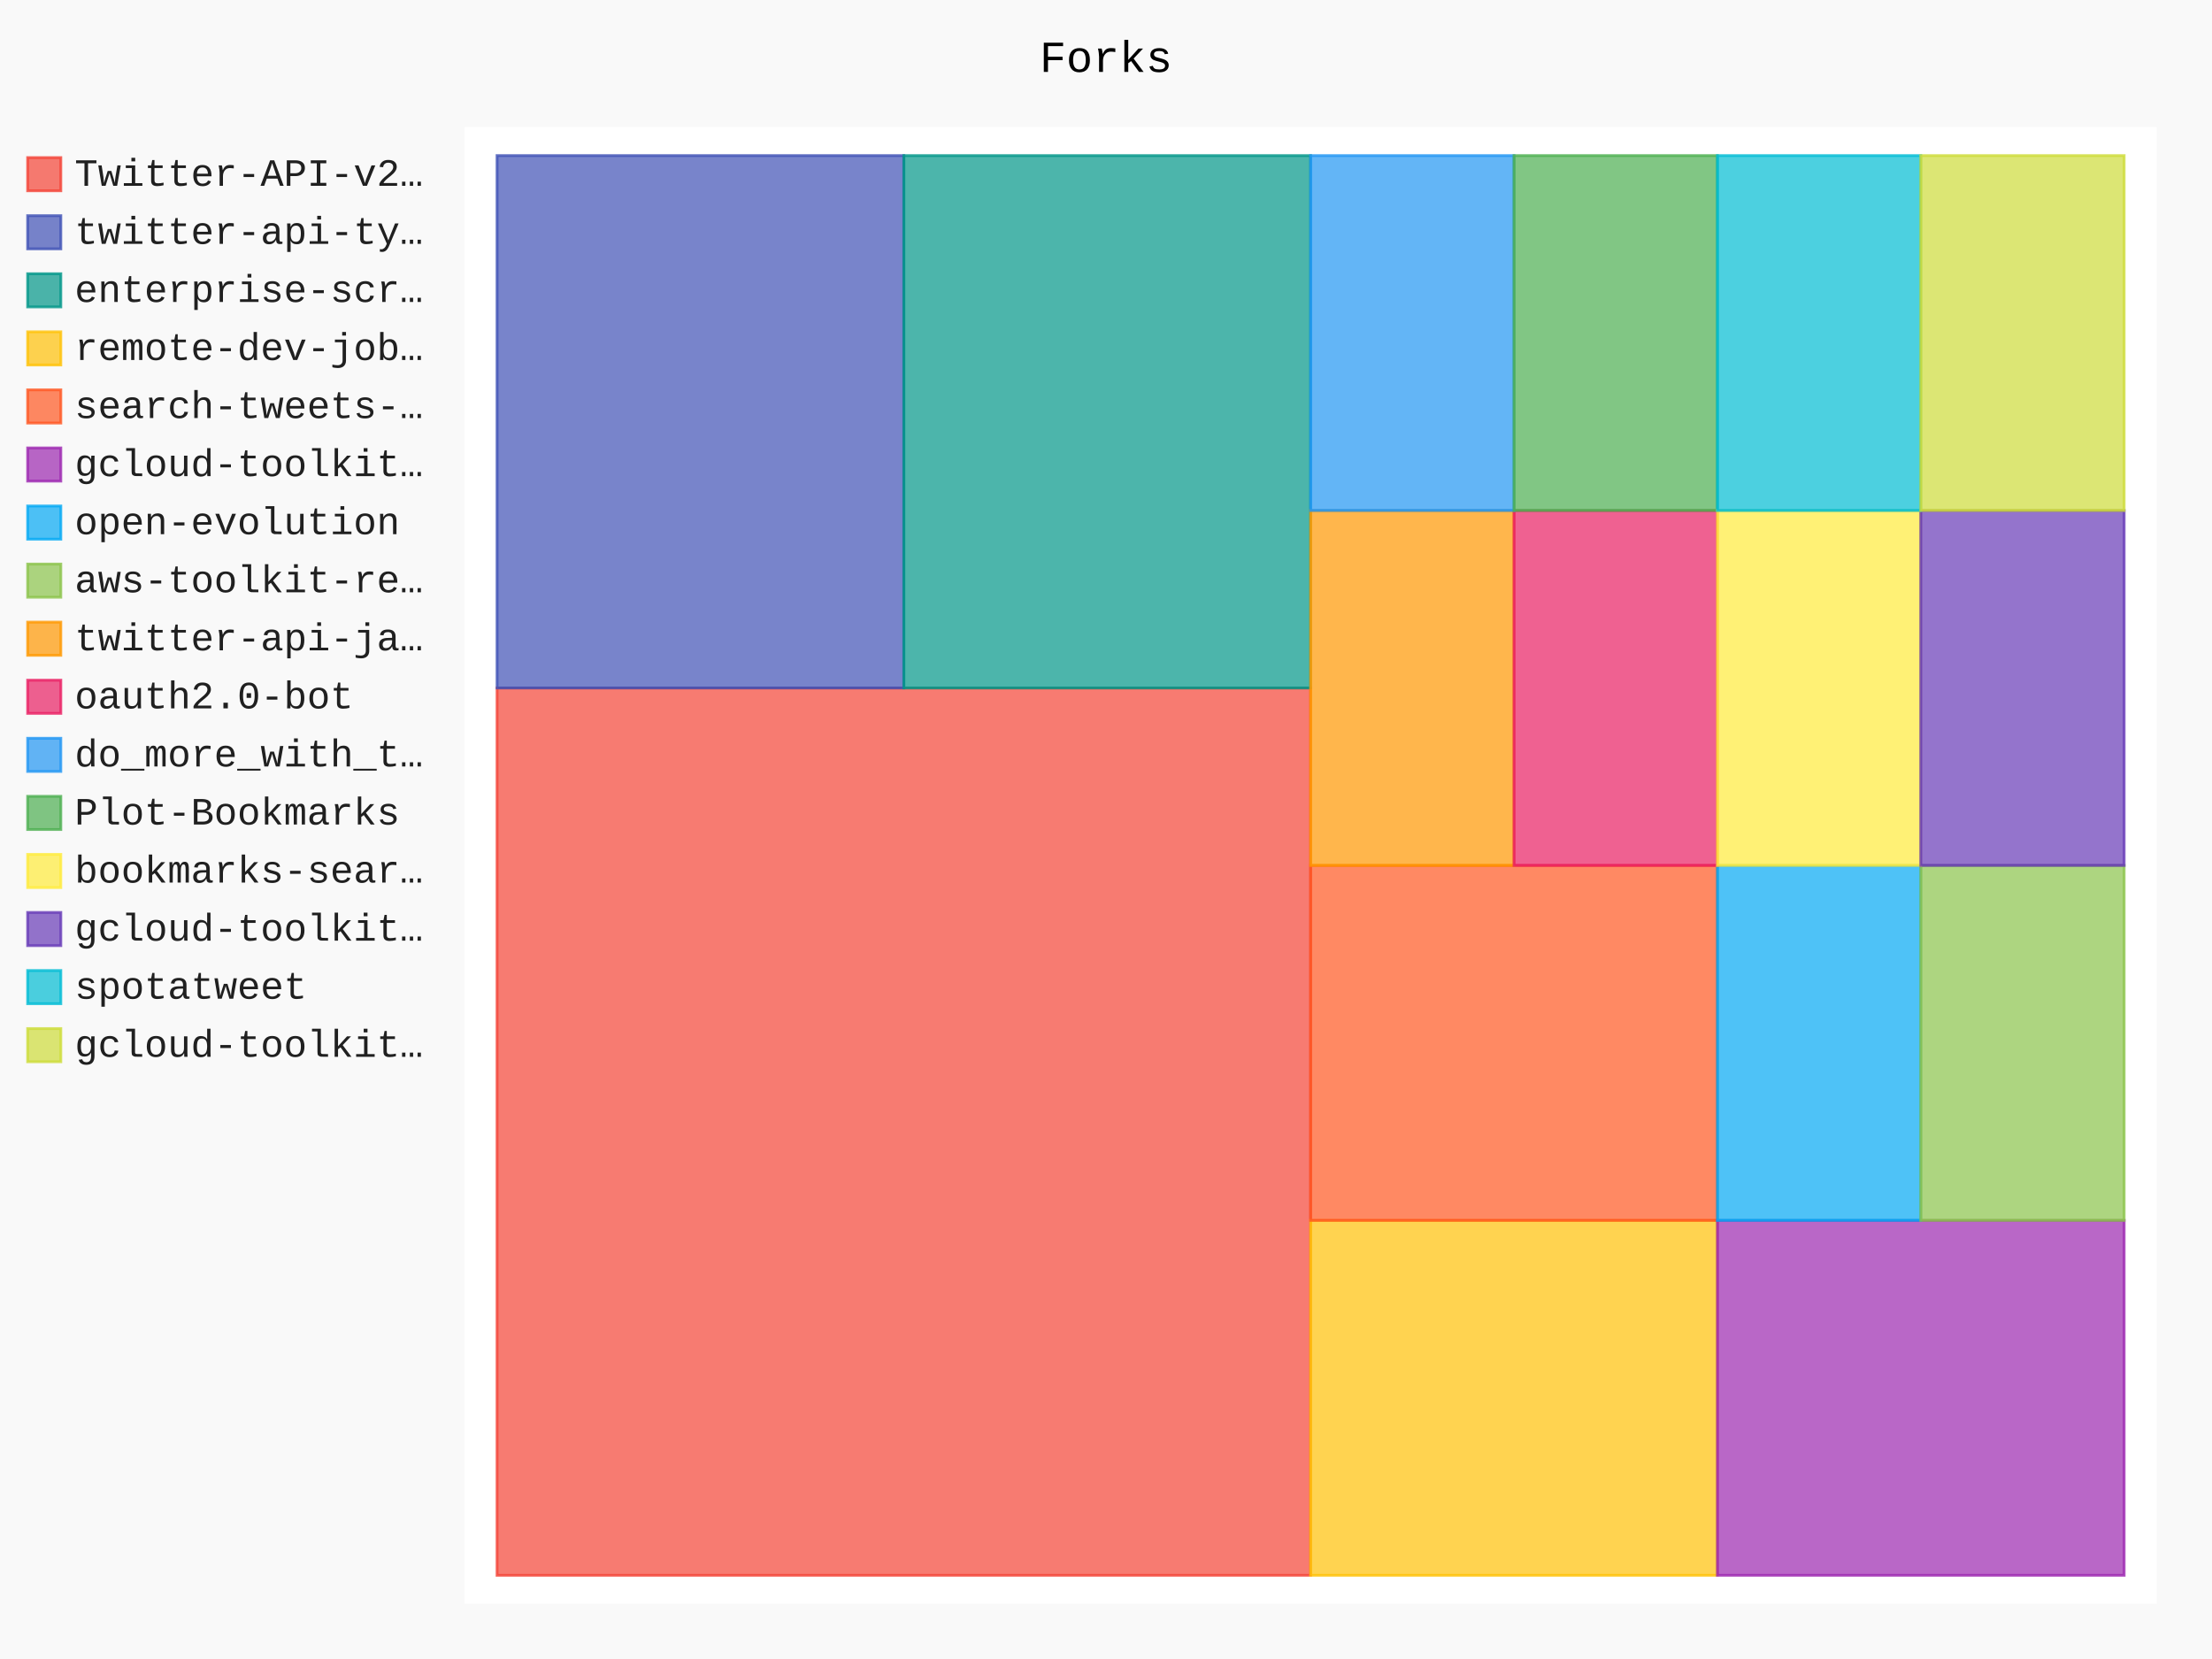
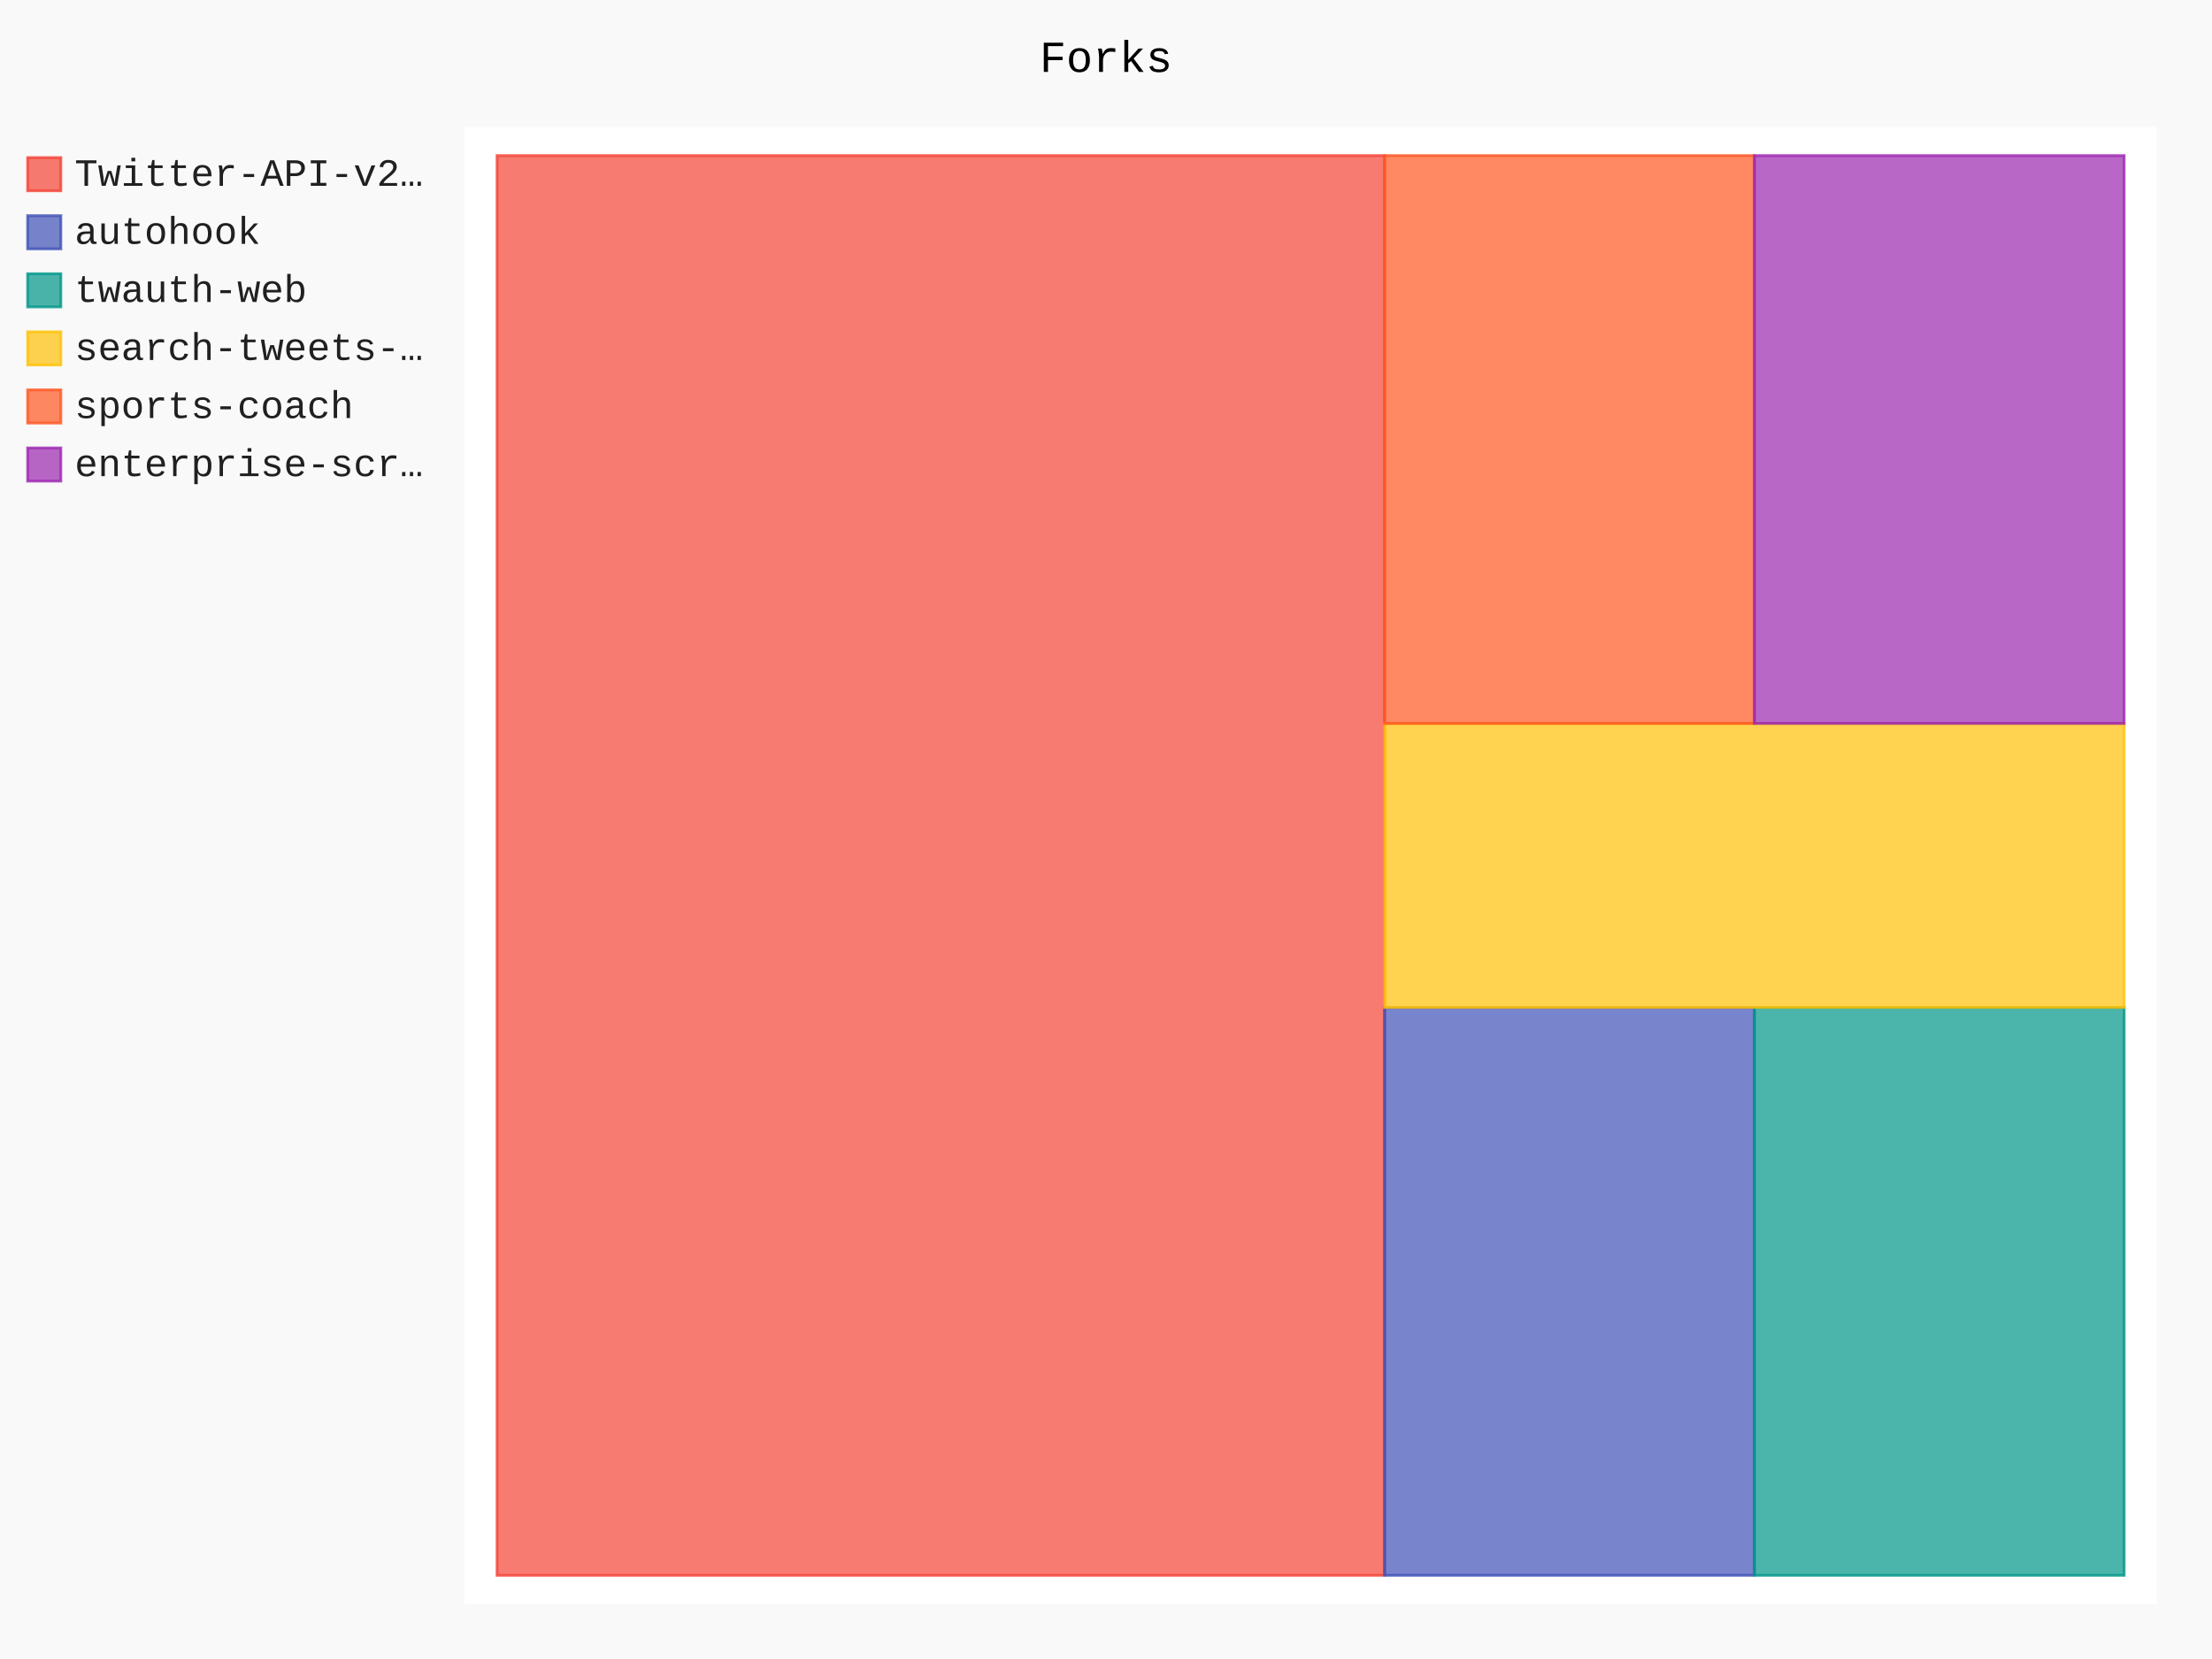
- <svg xmlns="http://www.w3.org/2000/svg" id="chart-114ec8bd-b791-43c3-b0b4-66940e2f3c73" class="pygal-chart" viewBox="0 0 800 600">
+ <svg xmlns="http://www.w3.org/2000/svg" id="chart-a6f79611-3e72-4a2d-bb9e-a04db479bf7f" class="pygal-chart" viewBox="0 0 800 600">
  <defs>
-     <style type="text/css">#chart-114ec8bd-b791-43c3-b0b4-66940e2f3c73{-webkit-user-select:none;-webkit-font-smoothing:antialiased;font-family:Consolas,"Liberation Mono",Menlo,Courier,monospace}#chart-114ec8bd-b791-43c3-b0b4-66940e2f3c73 .title{font-family:Consolas,"Liberation Mono",Menlo,Courier,monospace;font-size:16px}#chart-114ec8bd-b791-43c3-b0b4-66940e2f3c73 .legends .legend text{font-family:Consolas,"Liberation Mono",Menlo,Courier,monospace;font-size:14px}#chart-114ec8bd-b791-43c3-b0b4-66940e2f3c73 .axis text{font-family:Consolas,"Liberation Mono",Menlo,Courier,monospace;font-size:10px}#chart-114ec8bd-b791-43c3-b0b4-66940e2f3c73 .axis text.major{font-family:Consolas,"Liberation Mono",Menlo,Courier,monospace;font-size:10px}#chart-114ec8bd-b791-43c3-b0b4-66940e2f3c73 .text-overlay text.value{font-family:Consolas,"Liberation Mono",Menlo,Courier,monospace;font-size:16px}#chart-114ec8bd-b791-43c3-b0b4-66940e2f3c73 .text-overlay text.label{font-family:Consolas,"Liberation Mono",Menlo,Courier,monospace;font-size:10px}#chart-114ec8bd-b791-43c3-b0b4-66940e2f3c73 .tooltip{font-family:Consolas,"Liberation Mono",Menlo,Courier,monospace;font-size:14px}#chart-114ec8bd-b791-43c3-b0b4-66940e2f3c73 text.no_data{font-family:Consolas,"Liberation Mono",Menlo,Courier,monospace;font-size:64px}
- #chart-114ec8bd-b791-43c3-b0b4-66940e2f3c73{background-color:rgba(249,249,249,1)}#chart-114ec8bd-b791-43c3-b0b4-66940e2f3c73 path,#chart-114ec8bd-b791-43c3-b0b4-66940e2f3c73 line,#chart-114ec8bd-b791-43c3-b0b4-66940e2f3c73 rect,#chart-114ec8bd-b791-43c3-b0b4-66940e2f3c73 circle{-webkit-transition:150ms;-moz-transition:150ms;transition:150ms}#chart-114ec8bd-b791-43c3-b0b4-66940e2f3c73 .graph &gt; .background{fill:rgba(249,249,249,1)}#chart-114ec8bd-b791-43c3-b0b4-66940e2f3c73 .plot &gt; .background{fill:rgba(255,255,255,1)}#chart-114ec8bd-b791-43c3-b0b4-66940e2f3c73 .graph{fill:rgba(0,0,0,.87)}#chart-114ec8bd-b791-43c3-b0b4-66940e2f3c73 text.no_data{fill:rgba(0,0,0,1)}#chart-114ec8bd-b791-43c3-b0b4-66940e2f3c73 .title{fill:rgba(0,0,0,1)}#chart-114ec8bd-b791-43c3-b0b4-66940e2f3c73 .legends .legend text{fill:rgba(0,0,0,.87)}#chart-114ec8bd-b791-43c3-b0b4-66940e2f3c73 .legends .legend:hover text{fill:rgba(0,0,0,1)}#chart-114ec8bd-b791-43c3-b0b4-66940e2f3c73 .axis .line{stroke:rgba(0,0,0,1)}#chart-114ec8bd-b791-43c3-b0b4-66940e2f3c73 .axis .guide.line{stroke:rgba(0,0,0,.54)}#chart-114ec8bd-b791-43c3-b0b4-66940e2f3c73 .axis .major.line{stroke:rgba(0,0,0,.87)}#chart-114ec8bd-b791-43c3-b0b4-66940e2f3c73 .axis text.major{fill:rgba(0,0,0,1)}#chart-114ec8bd-b791-43c3-b0b4-66940e2f3c73 .axis.y .guides:hover .guide.line,#chart-114ec8bd-b791-43c3-b0b4-66940e2f3c73 .line-graph .axis.x .guides:hover .guide.line,#chart-114ec8bd-b791-43c3-b0b4-66940e2f3c73 .stackedline-graph .axis.x .guides:hover .guide.line,#chart-114ec8bd-b791-43c3-b0b4-66940e2f3c73 .xy-graph .axis.x .guides:hover .guide.line{stroke:rgba(0,0,0,1)}#chart-114ec8bd-b791-43c3-b0b4-66940e2f3c73 .axis .guides:hover text{fill:rgba(0,0,0,1)}#chart-114ec8bd-b791-43c3-b0b4-66940e2f3c73 .reactive{fill-opacity:.7;stroke-opacity:.8;stroke-width:1}#chart-114ec8bd-b791-43c3-b0b4-66940e2f3c73 .ci{stroke:rgba(0,0,0,.87)}#chart-114ec8bd-b791-43c3-b0b4-66940e2f3c73 .reactive.active,#chart-114ec8bd-b791-43c3-b0b4-66940e2f3c73 .active .reactive{fill-opacity:.8;stroke-opacity:.9;stroke-width:4}#chart-114ec8bd-b791-43c3-b0b4-66940e2f3c73 .ci .reactive.active{stroke-width:1.5}#chart-114ec8bd-b791-43c3-b0b4-66940e2f3c73 .series text{fill:rgba(0,0,0,1)}#chart-114ec8bd-b791-43c3-b0b4-66940e2f3c73 .tooltip rect{fill:rgba(255,255,255,1);stroke:rgba(0,0,0,1);-webkit-transition:opacity 150ms;-moz-transition:opacity 150ms;transition:opacity 150ms}#chart-114ec8bd-b791-43c3-b0b4-66940e2f3c73 .tooltip .label{fill:rgba(0,0,0,.87)}#chart-114ec8bd-b791-43c3-b0b4-66940e2f3c73 .tooltip .label{fill:rgba(0,0,0,.87)}#chart-114ec8bd-b791-43c3-b0b4-66940e2f3c73 .tooltip .legend{font-size:.8em;fill:rgba(0,0,0,.54)}#chart-114ec8bd-b791-43c3-b0b4-66940e2f3c73 .tooltip .x_label{font-size:.6em;fill:rgba(0,0,0,1)}#chart-114ec8bd-b791-43c3-b0b4-66940e2f3c73 .tooltip .xlink{font-size:.5em;text-decoration:underline}#chart-114ec8bd-b791-43c3-b0b4-66940e2f3c73 .tooltip .value{font-size:1.5em}#chart-114ec8bd-b791-43c3-b0b4-66940e2f3c73 .bound{font-size:.5em}#chart-114ec8bd-b791-43c3-b0b4-66940e2f3c73 .max-value{font-size:.75em;fill:rgba(0,0,0,.54)}#chart-114ec8bd-b791-43c3-b0b4-66940e2f3c73 .map-element{fill:rgba(255,255,255,1);stroke:rgba(0,0,0,.54) !important}#chart-114ec8bd-b791-43c3-b0b4-66940e2f3c73 .map-element .reactive{fill-opacity:inherit;stroke-opacity:inherit}#chart-114ec8bd-b791-43c3-b0b4-66940e2f3c73 .color-0,#chart-114ec8bd-b791-43c3-b0b4-66940e2f3c73 .color-0 a:visited{stroke:#F44336;fill:#F44336}#chart-114ec8bd-b791-43c3-b0b4-66940e2f3c73 .color-1,#chart-114ec8bd-b791-43c3-b0b4-66940e2f3c73 .color-1 a:visited{stroke:#3F51B5;fill:#3F51B5}#chart-114ec8bd-b791-43c3-b0b4-66940e2f3c73 .color-2,#chart-114ec8bd-b791-43c3-b0b4-66940e2f3c73 .color-2 a:visited{stroke:#009688;fill:#009688}#chart-114ec8bd-b791-43c3-b0b4-66940e2f3c73 .color-3,#chart-114ec8bd-b791-43c3-b0b4-66940e2f3c73 .color-3 a:visited{stroke:#FFC107;fill:#FFC107}#chart-114ec8bd-b791-43c3-b0b4-66940e2f3c73 .color-4,#chart-114ec8bd-b791-43c3-b0b4-66940e2f3c73 .color-4 a:visited{stroke:#FF5722;fill:#FF5722}#chart-114ec8bd-b791-43c3-b0b4-66940e2f3c73 .color-5,#chart-114ec8bd-b791-43c3-b0b4-66940e2f3c73 .color-5 a:visited{stroke:#9C27B0;fill:#9C27B0}#chart-114ec8bd-b791-43c3-b0b4-66940e2f3c73 .color-6,#chart-114ec8bd-b791-43c3-b0b4-66940e2f3c73 .color-6 a:visited{stroke:#03A9F4;fill:#03A9F4}#chart-114ec8bd-b791-43c3-b0b4-66940e2f3c73 .color-7,#chart-114ec8bd-b791-43c3-b0b4-66940e2f3c73 .color-7 a:visited{stroke:#8BC34A;fill:#8BC34A}#chart-114ec8bd-b791-43c3-b0b4-66940e2f3c73 .color-8,#chart-114ec8bd-b791-43c3-b0b4-66940e2f3c73 .color-8 a:visited{stroke:#FF9800;fill:#FF9800}#chart-114ec8bd-b791-43c3-b0b4-66940e2f3c73 .color-9,#chart-114ec8bd-b791-43c3-b0b4-66940e2f3c73 .color-9 a:visited{stroke:#E91E63;fill:#E91E63}#chart-114ec8bd-b791-43c3-b0b4-66940e2f3c73 .color-10,#chart-114ec8bd-b791-43c3-b0b4-66940e2f3c73 .color-10 a:visited{stroke:#2196F3;fill:#2196F3}#chart-114ec8bd-b791-43c3-b0b4-66940e2f3c73 .color-11,#chart-114ec8bd-b791-43c3-b0b4-66940e2f3c73 .color-11 a:visited{stroke:#4CAF50;fill:#4CAF50}#chart-114ec8bd-b791-43c3-b0b4-66940e2f3c73 .color-12,#chart-114ec8bd-b791-43c3-b0b4-66940e2f3c73 .color-12 a:visited{stroke:#FFEB3B;fill:#FFEB3B}#chart-114ec8bd-b791-43c3-b0b4-66940e2f3c73 .color-13,#chart-114ec8bd-b791-43c3-b0b4-66940e2f3c73 .color-13 a:visited{stroke:#673AB7;fill:#673AB7}#chart-114ec8bd-b791-43c3-b0b4-66940e2f3c73 .color-14,#chart-114ec8bd-b791-43c3-b0b4-66940e2f3c73 .color-14 a:visited{stroke:#00BCD4;fill:#00BCD4}#chart-114ec8bd-b791-43c3-b0b4-66940e2f3c73 .color-15,#chart-114ec8bd-b791-43c3-b0b4-66940e2f3c73 .color-15 a:visited{stroke:#CDDC39;fill:#CDDC39}#chart-114ec8bd-b791-43c3-b0b4-66940e2f3c73 .text-overlay .color-0 text{fill:black}#chart-114ec8bd-b791-43c3-b0b4-66940e2f3c73 .text-overlay .color-1 text{fill:black}#chart-114ec8bd-b791-43c3-b0b4-66940e2f3c73 .text-overlay .color-2 text{fill:black}#chart-114ec8bd-b791-43c3-b0b4-66940e2f3c73 .text-overlay .color-3 text{fill:black}#chart-114ec8bd-b791-43c3-b0b4-66940e2f3c73 .text-overlay .color-4 text{fill:black}#chart-114ec8bd-b791-43c3-b0b4-66940e2f3c73 .text-overlay .color-5 text{fill:black}#chart-114ec8bd-b791-43c3-b0b4-66940e2f3c73 .text-overlay .color-6 text{fill:black}#chart-114ec8bd-b791-43c3-b0b4-66940e2f3c73 .text-overlay .color-7 text{fill:black}#chart-114ec8bd-b791-43c3-b0b4-66940e2f3c73 .text-overlay .color-8 text{fill:black}#chart-114ec8bd-b791-43c3-b0b4-66940e2f3c73 .text-overlay .color-9 text{fill:black}#chart-114ec8bd-b791-43c3-b0b4-66940e2f3c73 .text-overlay .color-10 text{fill:black}#chart-114ec8bd-b791-43c3-b0b4-66940e2f3c73 .text-overlay .color-11 text{fill:black}#chart-114ec8bd-b791-43c3-b0b4-66940e2f3c73 .text-overlay .color-12 text{fill:black}#chart-114ec8bd-b791-43c3-b0b4-66940e2f3c73 .text-overlay .color-13 text{fill:black}#chart-114ec8bd-b791-43c3-b0b4-66940e2f3c73 .text-overlay .color-14 text{fill:black}#chart-114ec8bd-b791-43c3-b0b4-66940e2f3c73 .text-overlay .color-15 text{fill:black}
- #chart-114ec8bd-b791-43c3-b0b4-66940e2f3c73 text.no_data{text-anchor:middle}#chart-114ec8bd-b791-43c3-b0b4-66940e2f3c73 .guide.line{fill:none}#chart-114ec8bd-b791-43c3-b0b4-66940e2f3c73 .centered{text-anchor:middle}#chart-114ec8bd-b791-43c3-b0b4-66940e2f3c73 .title{text-anchor:middle}#chart-114ec8bd-b791-43c3-b0b4-66940e2f3c73 .legends .legend text{fill-opacity:1}#chart-114ec8bd-b791-43c3-b0b4-66940e2f3c73 .axis.x text{text-anchor:middle}#chart-114ec8bd-b791-43c3-b0b4-66940e2f3c73 .axis.x:not(.web) text[transform]{text-anchor:start}#chart-114ec8bd-b791-43c3-b0b4-66940e2f3c73 .axis.x:not(.web) text[transform].backwards{text-anchor:end}#chart-114ec8bd-b791-43c3-b0b4-66940e2f3c73 .axis.y text{text-anchor:end}#chart-114ec8bd-b791-43c3-b0b4-66940e2f3c73 .axis.y text[transform].backwards{text-anchor:start}#chart-114ec8bd-b791-43c3-b0b4-66940e2f3c73 .axis.y2 text{text-anchor:start}#chart-114ec8bd-b791-43c3-b0b4-66940e2f3c73 .axis.y2 text[transform].backwards{text-anchor:end}#chart-114ec8bd-b791-43c3-b0b4-66940e2f3c73 .axis .guide.line{stroke-dasharray:4,4;stroke:black}#chart-114ec8bd-b791-43c3-b0b4-66940e2f3c73 .axis .major.guide.line{stroke-dasharray:6,6;stroke:black}#chart-114ec8bd-b791-43c3-b0b4-66940e2f3c73 .horizontal .axis.y .guide.line,#chart-114ec8bd-b791-43c3-b0b4-66940e2f3c73 .horizontal .axis.y2 .guide.line,#chart-114ec8bd-b791-43c3-b0b4-66940e2f3c73 .vertical .axis.x .guide.line{opacity:0}#chart-114ec8bd-b791-43c3-b0b4-66940e2f3c73 .horizontal .axis.always_show .guide.line,#chart-114ec8bd-b791-43c3-b0b4-66940e2f3c73 .vertical .axis.always_show .guide.line{opacity:1 !important}#chart-114ec8bd-b791-43c3-b0b4-66940e2f3c73 .axis.y .guides:hover .guide.line,#chart-114ec8bd-b791-43c3-b0b4-66940e2f3c73 .axis.y2 .guides:hover .guide.line,#chart-114ec8bd-b791-43c3-b0b4-66940e2f3c73 .axis.x .guides:hover .guide.line{opacity:1}#chart-114ec8bd-b791-43c3-b0b4-66940e2f3c73 .axis .guides:hover text{opacity:1}#chart-114ec8bd-b791-43c3-b0b4-66940e2f3c73 .nofill{fill:none}#chart-114ec8bd-b791-43c3-b0b4-66940e2f3c73 .subtle-fill{fill-opacity:.2}#chart-114ec8bd-b791-43c3-b0b4-66940e2f3c73 .dot{stroke-width:1px;fill-opacity:1;stroke-opacity:1}#chart-114ec8bd-b791-43c3-b0b4-66940e2f3c73 .dot.active{stroke-width:5px}#chart-114ec8bd-b791-43c3-b0b4-66940e2f3c73 .dot.negative{fill:transparent}#chart-114ec8bd-b791-43c3-b0b4-66940e2f3c73 text,#chart-114ec8bd-b791-43c3-b0b4-66940e2f3c73 tspan{stroke:none !important}#chart-114ec8bd-b791-43c3-b0b4-66940e2f3c73 .series text.active{opacity:1}#chart-114ec8bd-b791-43c3-b0b4-66940e2f3c73 .tooltip rect{fill-opacity:.95;stroke-width:.5}#chart-114ec8bd-b791-43c3-b0b4-66940e2f3c73 .tooltip text{fill-opacity:1}#chart-114ec8bd-b791-43c3-b0b4-66940e2f3c73 .showable{visibility:hidden}#chart-114ec8bd-b791-43c3-b0b4-66940e2f3c73 .showable.shown{visibility:visible}#chart-114ec8bd-b791-43c3-b0b4-66940e2f3c73 .gauge-background{fill:rgba(229,229,229,1);stroke:none}#chart-114ec8bd-b791-43c3-b0b4-66940e2f3c73 .bg-lines{stroke:rgba(249,249,249,1);stroke-width:2px}</style>
+     <style type="text/css">#chart-a6f79611-3e72-4a2d-bb9e-a04db479bf7f{-webkit-user-select:none;-webkit-font-smoothing:antialiased;font-family:Consolas,"Liberation Mono",Menlo,Courier,monospace}#chart-a6f79611-3e72-4a2d-bb9e-a04db479bf7f .title{font-family:Consolas,"Liberation Mono",Menlo,Courier,monospace;font-size:16px}#chart-a6f79611-3e72-4a2d-bb9e-a04db479bf7f .legends .legend text{font-family:Consolas,"Liberation Mono",Menlo,Courier,monospace;font-size:14px}#chart-a6f79611-3e72-4a2d-bb9e-a04db479bf7f .axis text{font-family:Consolas,"Liberation Mono",Menlo,Courier,monospace;font-size:10px}#chart-a6f79611-3e72-4a2d-bb9e-a04db479bf7f .axis text.major{font-family:Consolas,"Liberation Mono",Menlo,Courier,monospace;font-size:10px}#chart-a6f79611-3e72-4a2d-bb9e-a04db479bf7f .text-overlay text.value{font-family:Consolas,"Liberation Mono",Menlo,Courier,monospace;font-size:16px}#chart-a6f79611-3e72-4a2d-bb9e-a04db479bf7f .text-overlay text.label{font-family:Consolas,"Liberation Mono",Menlo,Courier,monospace;font-size:10px}#chart-a6f79611-3e72-4a2d-bb9e-a04db479bf7f .tooltip{font-family:Consolas,"Liberation Mono",Menlo,Courier,monospace;font-size:14px}#chart-a6f79611-3e72-4a2d-bb9e-a04db479bf7f text.no_data{font-family:Consolas,"Liberation Mono",Menlo,Courier,monospace;font-size:64px}
+ #chart-a6f79611-3e72-4a2d-bb9e-a04db479bf7f{background-color:rgba(249,249,249,1)}#chart-a6f79611-3e72-4a2d-bb9e-a04db479bf7f path,#chart-a6f79611-3e72-4a2d-bb9e-a04db479bf7f line,#chart-a6f79611-3e72-4a2d-bb9e-a04db479bf7f rect,#chart-a6f79611-3e72-4a2d-bb9e-a04db479bf7f circle{-webkit-transition:150ms;-moz-transition:150ms;transition:150ms}#chart-a6f79611-3e72-4a2d-bb9e-a04db479bf7f .graph &gt; .background{fill:rgba(249,249,249,1)}#chart-a6f79611-3e72-4a2d-bb9e-a04db479bf7f .plot &gt; .background{fill:rgba(255,255,255,1)}#chart-a6f79611-3e72-4a2d-bb9e-a04db479bf7f .graph{fill:rgba(0,0,0,.87)}#chart-a6f79611-3e72-4a2d-bb9e-a04db479bf7f text.no_data{fill:rgba(0,0,0,1)}#chart-a6f79611-3e72-4a2d-bb9e-a04db479bf7f .title{fill:rgba(0,0,0,1)}#chart-a6f79611-3e72-4a2d-bb9e-a04db479bf7f .legends .legend text{fill:rgba(0,0,0,.87)}#chart-a6f79611-3e72-4a2d-bb9e-a04db479bf7f .legends .legend:hover text{fill:rgba(0,0,0,1)}#chart-a6f79611-3e72-4a2d-bb9e-a04db479bf7f .axis .line{stroke:rgba(0,0,0,1)}#chart-a6f79611-3e72-4a2d-bb9e-a04db479bf7f .axis .guide.line{stroke:rgba(0,0,0,.54)}#chart-a6f79611-3e72-4a2d-bb9e-a04db479bf7f .axis .major.line{stroke:rgba(0,0,0,.87)}#chart-a6f79611-3e72-4a2d-bb9e-a04db479bf7f .axis text.major{fill:rgba(0,0,0,1)}#chart-a6f79611-3e72-4a2d-bb9e-a04db479bf7f .axis.y .guides:hover .guide.line,#chart-a6f79611-3e72-4a2d-bb9e-a04db479bf7f .line-graph .axis.x .guides:hover .guide.line,#chart-a6f79611-3e72-4a2d-bb9e-a04db479bf7f .stackedline-graph .axis.x .guides:hover .guide.line,#chart-a6f79611-3e72-4a2d-bb9e-a04db479bf7f .xy-graph .axis.x .guides:hover .guide.line{stroke:rgba(0,0,0,1)}#chart-a6f79611-3e72-4a2d-bb9e-a04db479bf7f .axis .guides:hover text{fill:rgba(0,0,0,1)}#chart-a6f79611-3e72-4a2d-bb9e-a04db479bf7f .reactive{fill-opacity:.7;stroke-opacity:.8;stroke-width:1}#chart-a6f79611-3e72-4a2d-bb9e-a04db479bf7f .ci{stroke:rgba(0,0,0,.87)}#chart-a6f79611-3e72-4a2d-bb9e-a04db479bf7f .reactive.active,#chart-a6f79611-3e72-4a2d-bb9e-a04db479bf7f .active .reactive{fill-opacity:.8;stroke-opacity:.9;stroke-width:4}#chart-a6f79611-3e72-4a2d-bb9e-a04db479bf7f .ci .reactive.active{stroke-width:1.5}#chart-a6f79611-3e72-4a2d-bb9e-a04db479bf7f .series text{fill:rgba(0,0,0,1)}#chart-a6f79611-3e72-4a2d-bb9e-a04db479bf7f .tooltip rect{fill:rgba(255,255,255,1);stroke:rgba(0,0,0,1);-webkit-transition:opacity 150ms;-moz-transition:opacity 150ms;transition:opacity 150ms}#chart-a6f79611-3e72-4a2d-bb9e-a04db479bf7f .tooltip .label{fill:rgba(0,0,0,.87)}#chart-a6f79611-3e72-4a2d-bb9e-a04db479bf7f .tooltip .label{fill:rgba(0,0,0,.87)}#chart-a6f79611-3e72-4a2d-bb9e-a04db479bf7f .tooltip .legend{font-size:.8em;fill:rgba(0,0,0,.54)}#chart-a6f79611-3e72-4a2d-bb9e-a04db479bf7f .tooltip .x_label{font-size:.6em;fill:rgba(0,0,0,1)}#chart-a6f79611-3e72-4a2d-bb9e-a04db479bf7f .tooltip .xlink{font-size:.5em;text-decoration:underline}#chart-a6f79611-3e72-4a2d-bb9e-a04db479bf7f .tooltip .value{font-size:1.5em}#chart-a6f79611-3e72-4a2d-bb9e-a04db479bf7f .bound{font-size:.5em}#chart-a6f79611-3e72-4a2d-bb9e-a04db479bf7f .max-value{font-size:.75em;fill:rgba(0,0,0,.54)}#chart-a6f79611-3e72-4a2d-bb9e-a04db479bf7f .map-element{fill:rgba(255,255,255,1);stroke:rgba(0,0,0,.54) !important}#chart-a6f79611-3e72-4a2d-bb9e-a04db479bf7f .map-element .reactive{fill-opacity:inherit;stroke-opacity:inherit}#chart-a6f79611-3e72-4a2d-bb9e-a04db479bf7f .color-0,#chart-a6f79611-3e72-4a2d-bb9e-a04db479bf7f .color-0 a:visited{stroke:#F44336;fill:#F44336}#chart-a6f79611-3e72-4a2d-bb9e-a04db479bf7f .color-1,#chart-a6f79611-3e72-4a2d-bb9e-a04db479bf7f .color-1 a:visited{stroke:#3F51B5;fill:#3F51B5}#chart-a6f79611-3e72-4a2d-bb9e-a04db479bf7f .color-2,#chart-a6f79611-3e72-4a2d-bb9e-a04db479bf7f .color-2 a:visited{stroke:#009688;fill:#009688}#chart-a6f79611-3e72-4a2d-bb9e-a04db479bf7f .color-3,#chart-a6f79611-3e72-4a2d-bb9e-a04db479bf7f .color-3 a:visited{stroke:#FFC107;fill:#FFC107}#chart-a6f79611-3e72-4a2d-bb9e-a04db479bf7f .color-4,#chart-a6f79611-3e72-4a2d-bb9e-a04db479bf7f .color-4 a:visited{stroke:#FF5722;fill:#FF5722}#chart-a6f79611-3e72-4a2d-bb9e-a04db479bf7f .color-5,#chart-a6f79611-3e72-4a2d-bb9e-a04db479bf7f .color-5 a:visited{stroke:#9C27B0;fill:#9C27B0}#chart-a6f79611-3e72-4a2d-bb9e-a04db479bf7f .text-overlay .color-0 text{fill:black}#chart-a6f79611-3e72-4a2d-bb9e-a04db479bf7f .text-overlay .color-1 text{fill:black}#chart-a6f79611-3e72-4a2d-bb9e-a04db479bf7f .text-overlay .color-2 text{fill:black}#chart-a6f79611-3e72-4a2d-bb9e-a04db479bf7f .text-overlay .color-3 text{fill:black}#chart-a6f79611-3e72-4a2d-bb9e-a04db479bf7f .text-overlay .color-4 text{fill:black}#chart-a6f79611-3e72-4a2d-bb9e-a04db479bf7f .text-overlay .color-5 text{fill:black}
+ #chart-a6f79611-3e72-4a2d-bb9e-a04db479bf7f text.no_data{text-anchor:middle}#chart-a6f79611-3e72-4a2d-bb9e-a04db479bf7f .guide.line{fill:none}#chart-a6f79611-3e72-4a2d-bb9e-a04db479bf7f .centered{text-anchor:middle}#chart-a6f79611-3e72-4a2d-bb9e-a04db479bf7f .title{text-anchor:middle}#chart-a6f79611-3e72-4a2d-bb9e-a04db479bf7f .legends .legend text{fill-opacity:1}#chart-a6f79611-3e72-4a2d-bb9e-a04db479bf7f .axis.x text{text-anchor:middle}#chart-a6f79611-3e72-4a2d-bb9e-a04db479bf7f .axis.x:not(.web) text[transform]{text-anchor:start}#chart-a6f79611-3e72-4a2d-bb9e-a04db479bf7f .axis.x:not(.web) text[transform].backwards{text-anchor:end}#chart-a6f79611-3e72-4a2d-bb9e-a04db479bf7f .axis.y text{text-anchor:end}#chart-a6f79611-3e72-4a2d-bb9e-a04db479bf7f .axis.y text[transform].backwards{text-anchor:start}#chart-a6f79611-3e72-4a2d-bb9e-a04db479bf7f .axis.y2 text{text-anchor:start}#chart-a6f79611-3e72-4a2d-bb9e-a04db479bf7f .axis.y2 text[transform].backwards{text-anchor:end}#chart-a6f79611-3e72-4a2d-bb9e-a04db479bf7f .axis .guide.line{stroke-dasharray:4,4;stroke:black}#chart-a6f79611-3e72-4a2d-bb9e-a04db479bf7f .axis .major.guide.line{stroke-dasharray:6,6;stroke:black}#chart-a6f79611-3e72-4a2d-bb9e-a04db479bf7f .horizontal .axis.y .guide.line,#chart-a6f79611-3e72-4a2d-bb9e-a04db479bf7f .horizontal .axis.y2 .guide.line,#chart-a6f79611-3e72-4a2d-bb9e-a04db479bf7f .vertical .axis.x .guide.line{opacity:0}#chart-a6f79611-3e72-4a2d-bb9e-a04db479bf7f .horizontal .axis.always_show .guide.line,#chart-a6f79611-3e72-4a2d-bb9e-a04db479bf7f .vertical .axis.always_show .guide.line{opacity:1 !important}#chart-a6f79611-3e72-4a2d-bb9e-a04db479bf7f .axis.y .guides:hover .guide.line,#chart-a6f79611-3e72-4a2d-bb9e-a04db479bf7f .axis.y2 .guides:hover .guide.line,#chart-a6f79611-3e72-4a2d-bb9e-a04db479bf7f .axis.x .guides:hover .guide.line{opacity:1}#chart-a6f79611-3e72-4a2d-bb9e-a04db479bf7f .axis .guides:hover text{opacity:1}#chart-a6f79611-3e72-4a2d-bb9e-a04db479bf7f .nofill{fill:none}#chart-a6f79611-3e72-4a2d-bb9e-a04db479bf7f .subtle-fill{fill-opacity:.2}#chart-a6f79611-3e72-4a2d-bb9e-a04db479bf7f .dot{stroke-width:1px;fill-opacity:1;stroke-opacity:1}#chart-a6f79611-3e72-4a2d-bb9e-a04db479bf7f .dot.active{stroke-width:5px}#chart-a6f79611-3e72-4a2d-bb9e-a04db479bf7f .dot.negative{fill:transparent}#chart-a6f79611-3e72-4a2d-bb9e-a04db479bf7f text,#chart-a6f79611-3e72-4a2d-bb9e-a04db479bf7f tspan{stroke:none !important}#chart-a6f79611-3e72-4a2d-bb9e-a04db479bf7f .series text.active{opacity:1}#chart-a6f79611-3e72-4a2d-bb9e-a04db479bf7f .tooltip rect{fill-opacity:.95;stroke-width:.5}#chart-a6f79611-3e72-4a2d-bb9e-a04db479bf7f .tooltip text{fill-opacity:1}#chart-a6f79611-3e72-4a2d-bb9e-a04db479bf7f .showable{visibility:hidden}#chart-a6f79611-3e72-4a2d-bb9e-a04db479bf7f .showable.shown{visibility:visible}#chart-a6f79611-3e72-4a2d-bb9e-a04db479bf7f .gauge-background{fill:rgba(229,229,229,1);stroke:none}#chart-a6f79611-3e72-4a2d-bb9e-a04db479bf7f .bg-lines{stroke:rgba(249,249,249,1);stroke-width:2px}</style>
  </defs>
  <g class="graph treemap-graph vertical">
    <rect x="0" y="0" width="800" height="600" class="background" />
    <g transform="translate(168, 46)" class="plot">
      <rect x="0" y="0" width="612.0" height="534" class="background" />
      <g class="series serie-0 color-0">
        <g class="rects">
          <g class="rect">
-             <rect x="11.769" y="202.817" width="294.231" height="320.913" class="rect reactive tooltip-trigger" />
+             <rect x="11.769" y="10.269" width="320.979" height="513.462" class="rect reactive tooltip-trigger" />
          </g>
        </g>
      </g>
      <g class="series serie-1 color-1">
        <g class="rects">
          <g class="rect">
-             <rect x="11.769" y="10.269" width="147.115" height="192.548" class="rect reactive tooltip-trigger" />
+             <rect x="332.748" y="318.346" width="133.741" height="205.385" class="rect reactive tooltip-trigger" />
          </g>
        </g>
      </g>
      <g class="series serie-2 color-2">
        <g class="rects">
          <g class="rect">
-             <rect x="158.885" y="10.269" width="147.115" height="192.548" class="rect reactive tooltip-trigger" />
+             <rect x="466.49" y="318.346" width="133.741" height="205.385" class="rect reactive tooltip-trigger" />
          </g>
        </g>
      </g>
      <g class="series serie-3 color-3">
        <g class="rects">
          <g class="rect">
-             <rect x="306.0" y="395.365" width="147.115" height="128.365" class="rect reactive tooltip-trigger" />
+             <rect x="332.748" y="215.654" width="267.483" height="102.692" class="rect reactive tooltip-trigger" />
          </g>
        </g>
      </g>
      <g class="series serie-4 color-4">
        <g class="rects">
          <g class="rect">
-             <rect x="306.0" y="267.0" width="147.115" height="128.365" class="rect reactive tooltip-trigger" />
+             <rect x="332.748" y="10.269" width="133.741" height="205.385" class="rect reactive tooltip-trigger" />
          </g>
        </g>
      </g>
      <g class="series serie-5 color-5">
        <g class="rects">
          <g class="rect">
-             <rect x="453.115" y="395.365" width="147.115" height="128.365" class="rect reactive tooltip-trigger" />
-           </g>
-         </g>
-       </g>
-       <g class="series serie-6 color-6">
-         <g class="rects">
-           <g class="rect">
-             <rect x="453.115" y="267.0" width="73.558" height="128.365" class="rect reactive tooltip-trigger" />
-           </g>
-         </g>
-       </g>
-       <g class="series serie-7 color-7">
-         <g class="rects">
-           <g class="rect">
-             <rect x="526.673" y="267.0" width="73.558" height="128.365" class="rect reactive tooltip-trigger" />
-           </g>
-         </g>
-       </g>
-       <g class="series serie-8 color-8">
-         <g class="rects">
-           <g class="rect">
-             <rect x="306.0" y="138.635" width="73.558" height="128.365" class="rect reactive tooltip-trigger" />
-           </g>
-         </g>
-       </g>
-       <g class="series serie-9 color-9">
-         <g class="rects">
-           <g class="rect">
-             <rect x="379.558" y="138.635" width="73.558" height="128.365" class="rect reactive tooltip-trigger" />
-           </g>
-         </g>
-       </g>
-       <g class="series serie-10 color-10">
-         <g class="rects">
-           <g class="rect">
-             <rect x="306.0" y="10.269" width="73.558" height="128.365" class="rect reactive tooltip-trigger" />
-           </g>
-         </g>
-       </g>
-       <g class="series serie-11 color-11">
-         <g class="rects">
-           <g class="rect">
-             <rect x="379.558" y="10.269" width="73.558" height="128.365" class="rect reactive tooltip-trigger" />
-           </g>
-         </g>
-       </g>
-       <g class="series serie-12 color-12">
-         <g class="rects">
-           <g class="rect">
-             <rect x="453.115" y="138.635" width="73.558" height="128.365" class="rect reactive tooltip-trigger" />
-           </g>
-         </g>
-       </g>
-       <g class="series serie-13 color-13">
-         <g class="rects">
-           <g class="rect">
-             <rect x="526.673" y="138.635" width="73.558" height="128.365" class="rect reactive tooltip-trigger" />
-           </g>
-         </g>
-       </g>
-       <g class="series serie-14 color-14">
-         <g class="rects">
-           <g class="rect">
-             <rect x="453.115" y="10.269" width="73.558" height="128.365" class="rect reactive tooltip-trigger" />
-           </g>
-         </g>
-       </g>
-       <g class="series serie-15 color-15">
-         <g class="rects">
-           <g class="rect">
-             <rect x="526.673" y="10.269" width="73.558" height="128.365" class="rect reactive tooltip-trigger" />
+             <rect x="466.49" y="10.269" width="133.741" height="205.385" class="rect reactive tooltip-trigger" />
          </g>
        </g>
      </g>
    </g>
    <g class="titles">
      <text x="400.0" y="26" class="title plot_title">Forks</text>
    </g>
    <g transform="translate(168, 46)" class="plot overlay">
      <g class="series serie-0 color-0" />
      <g class="series serie-1 color-1" />
      <g class="series serie-2 color-2" />
      <g class="series serie-3 color-3" />
      <g class="series serie-4 color-4" />
      <g class="series serie-5 color-5" />
-       <g class="series serie-6 color-6" />
-       <g class="series serie-7 color-7" />
-       <g class="series serie-8 color-8" />
-       <g class="series serie-9 color-9" />
-       <g class="series serie-10 color-10" />
-       <g class="series serie-11 color-11" />
-       <g class="series serie-12 color-12" />
-       <g class="series serie-13 color-13" />
-       <g class="series serie-14 color-14" />
-       <g class="series serie-15 color-15" />
    </g>
    <g transform="translate(168, 46)" class="plot text-overlay">
      <g class="series serie-0 color-0" />
      <g class="series serie-1 color-1" />
      <g class="series serie-2 color-2" />
      <g class="series serie-3 color-3" />
      <g class="series serie-4 color-4" />
      <g class="series serie-5 color-5" />
-       <g class="series serie-6 color-6" />
-       <g class="series serie-7 color-7" />
-       <g class="series serie-8 color-8" />
-       <g class="series serie-9 color-9" />
-       <g class="series serie-10 color-10" />
-       <g class="series serie-11 color-11" />
-       <g class="series serie-12 color-12" />
-       <g class="series serie-13 color-13" />
-       <g class="series serie-14 color-14" />
-       <g class="series serie-15 color-15" />
    </g>
    <g transform="translate(168, 46)" class="plot tooltip-overlay">
      <g transform="translate(0 0)" style="opacity: 0" class="tooltip">
        <rect rx="0" ry="0" width="0" height="0" class="tooltip-box" />
        <g class="text" />
      </g>
    </g>
    <g transform="translate(10, 56)" class="legends">
      <g id="activate-serie-0" class="legend reactive activate-serie">
        <rect x="0.0" y="1.0" width="12" height="12" class="color-0 reactive" />
        <text x="17.0" y="11.2">Twitter-API-v2…</text>
      </g>
      <g id="activate-serie-1" class="legend reactive activate-serie">
        <rect x="0.0" y="22.0" width="12" height="12" class="color-1 reactive" />
-         <text x="17.0" y="32.2">twitter-api-ty…</text>
+         <text x="17.0" y="32.2">autohook</text>
      </g>
      <g id="activate-serie-2" class="legend reactive activate-serie">
        <rect x="0.0" y="43.0" width="12" height="12" class="color-2 reactive" />
-         <text x="17.0" y="53.2">enterprise-scr…</text>
+         <text x="17.0" y="53.2">twauth-web</text>
      </g>
      <g id="activate-serie-3" class="legend reactive activate-serie">
        <rect x="0.0" y="64.0" width="12" height="12" class="color-3 reactive" />
-         <text x="17.0" y="74.2">remote-dev-job…</text>
+         <text x="17.0" y="74.2">search-tweets-…</text>
      </g>
      <g id="activate-serie-4" class="legend reactive activate-serie">
        <rect x="0.0" y="85.0" width="12" height="12" class="color-4 reactive" />
-         <text x="17.0" y="95.2">search-tweets-…</text>
+         <text x="17.0" y="95.2">sports-coach</text>
      </g>
      <g id="activate-serie-5" class="legend reactive activate-serie">
        <rect x="0.0" y="106.0" width="12" height="12" class="color-5 reactive" />
-         <text x="17.0" y="116.2">gcloud-toolkit…</text>
-       </g>
-       <g id="activate-serie-6" class="legend reactive activate-serie">
-         <rect x="0.0" y="127.0" width="12" height="12" class="color-6 reactive" />
-         <text x="17.0" y="137.2">open-evolution</text>
-       </g>
-       <g id="activate-serie-7" class="legend reactive activate-serie">
-         <rect x="0.0" y="148.0" width="12" height="12" class="color-7 reactive" />
-         <text x="17.0" y="158.2">aws-toolkit-re…</text>
-       </g>
-       <g id="activate-serie-8" class="legend reactive activate-serie">
-         <rect x="0.0" y="169.0" width="12" height="12" class="color-8 reactive" />
-         <text x="17.0" y="179.2">twitter-api-ja…</text>
-       </g>
-       <g id="activate-serie-9" class="legend reactive activate-serie">
-         <rect x="0.0" y="190.0" width="12" height="12" class="color-9 reactive" />
-         <text x="17.0" y="200.2">oauth2.0-bot</text>
-       </g>
-       <g id="activate-serie-10" class="legend reactive activate-serie">
-         <rect x="0.0" y="211.0" width="12" height="12" class="color-10 reactive" />
-         <text x="17.0" y="221.2">do_more_with_t…</text>
-       </g>
-       <g id="activate-serie-11" class="legend reactive activate-serie">
-         <rect x="0.0" y="232.0" width="12" height="12" class="color-11 reactive" />
-         <text x="17.0" y="242.2">Plot-Bookmarks</text>
-       </g>
-       <g id="activate-serie-12" class="legend reactive activate-serie">
-         <rect x="0.0" y="253.0" width="12" height="12" class="color-12 reactive" />
-         <text x="17.0" y="263.2">bookmarks-sear…</text>
-       </g>
-       <g id="activate-serie-13" class="legend reactive activate-serie">
-         <rect x="0.0" y="274.0" width="12" height="12" class="color-13 reactive" />
-         <text x="17.0" y="284.2">gcloud-toolkit…</text>
-       </g>
-       <g id="activate-serie-14" class="legend reactive activate-serie">
-         <rect x="0.0" y="295.0" width="12" height="12" class="color-14 reactive" />
-         <text x="17.0" y="305.2">spotatweet</text>
-       </g>
-       <g id="activate-serie-15" class="legend reactive activate-serie">
-         <rect x="0.0" y="316.0" width="12" height="12" class="color-15 reactive" />
-         <text x="17.0" y="326.2">gcloud-toolkit…</text>
+         <text x="17.0" y="116.2">enterprise-scr…</text>
      </g>
    </g>
    <g transform="translate(790, 56)" class="legends" />
  </g>
</svg>
